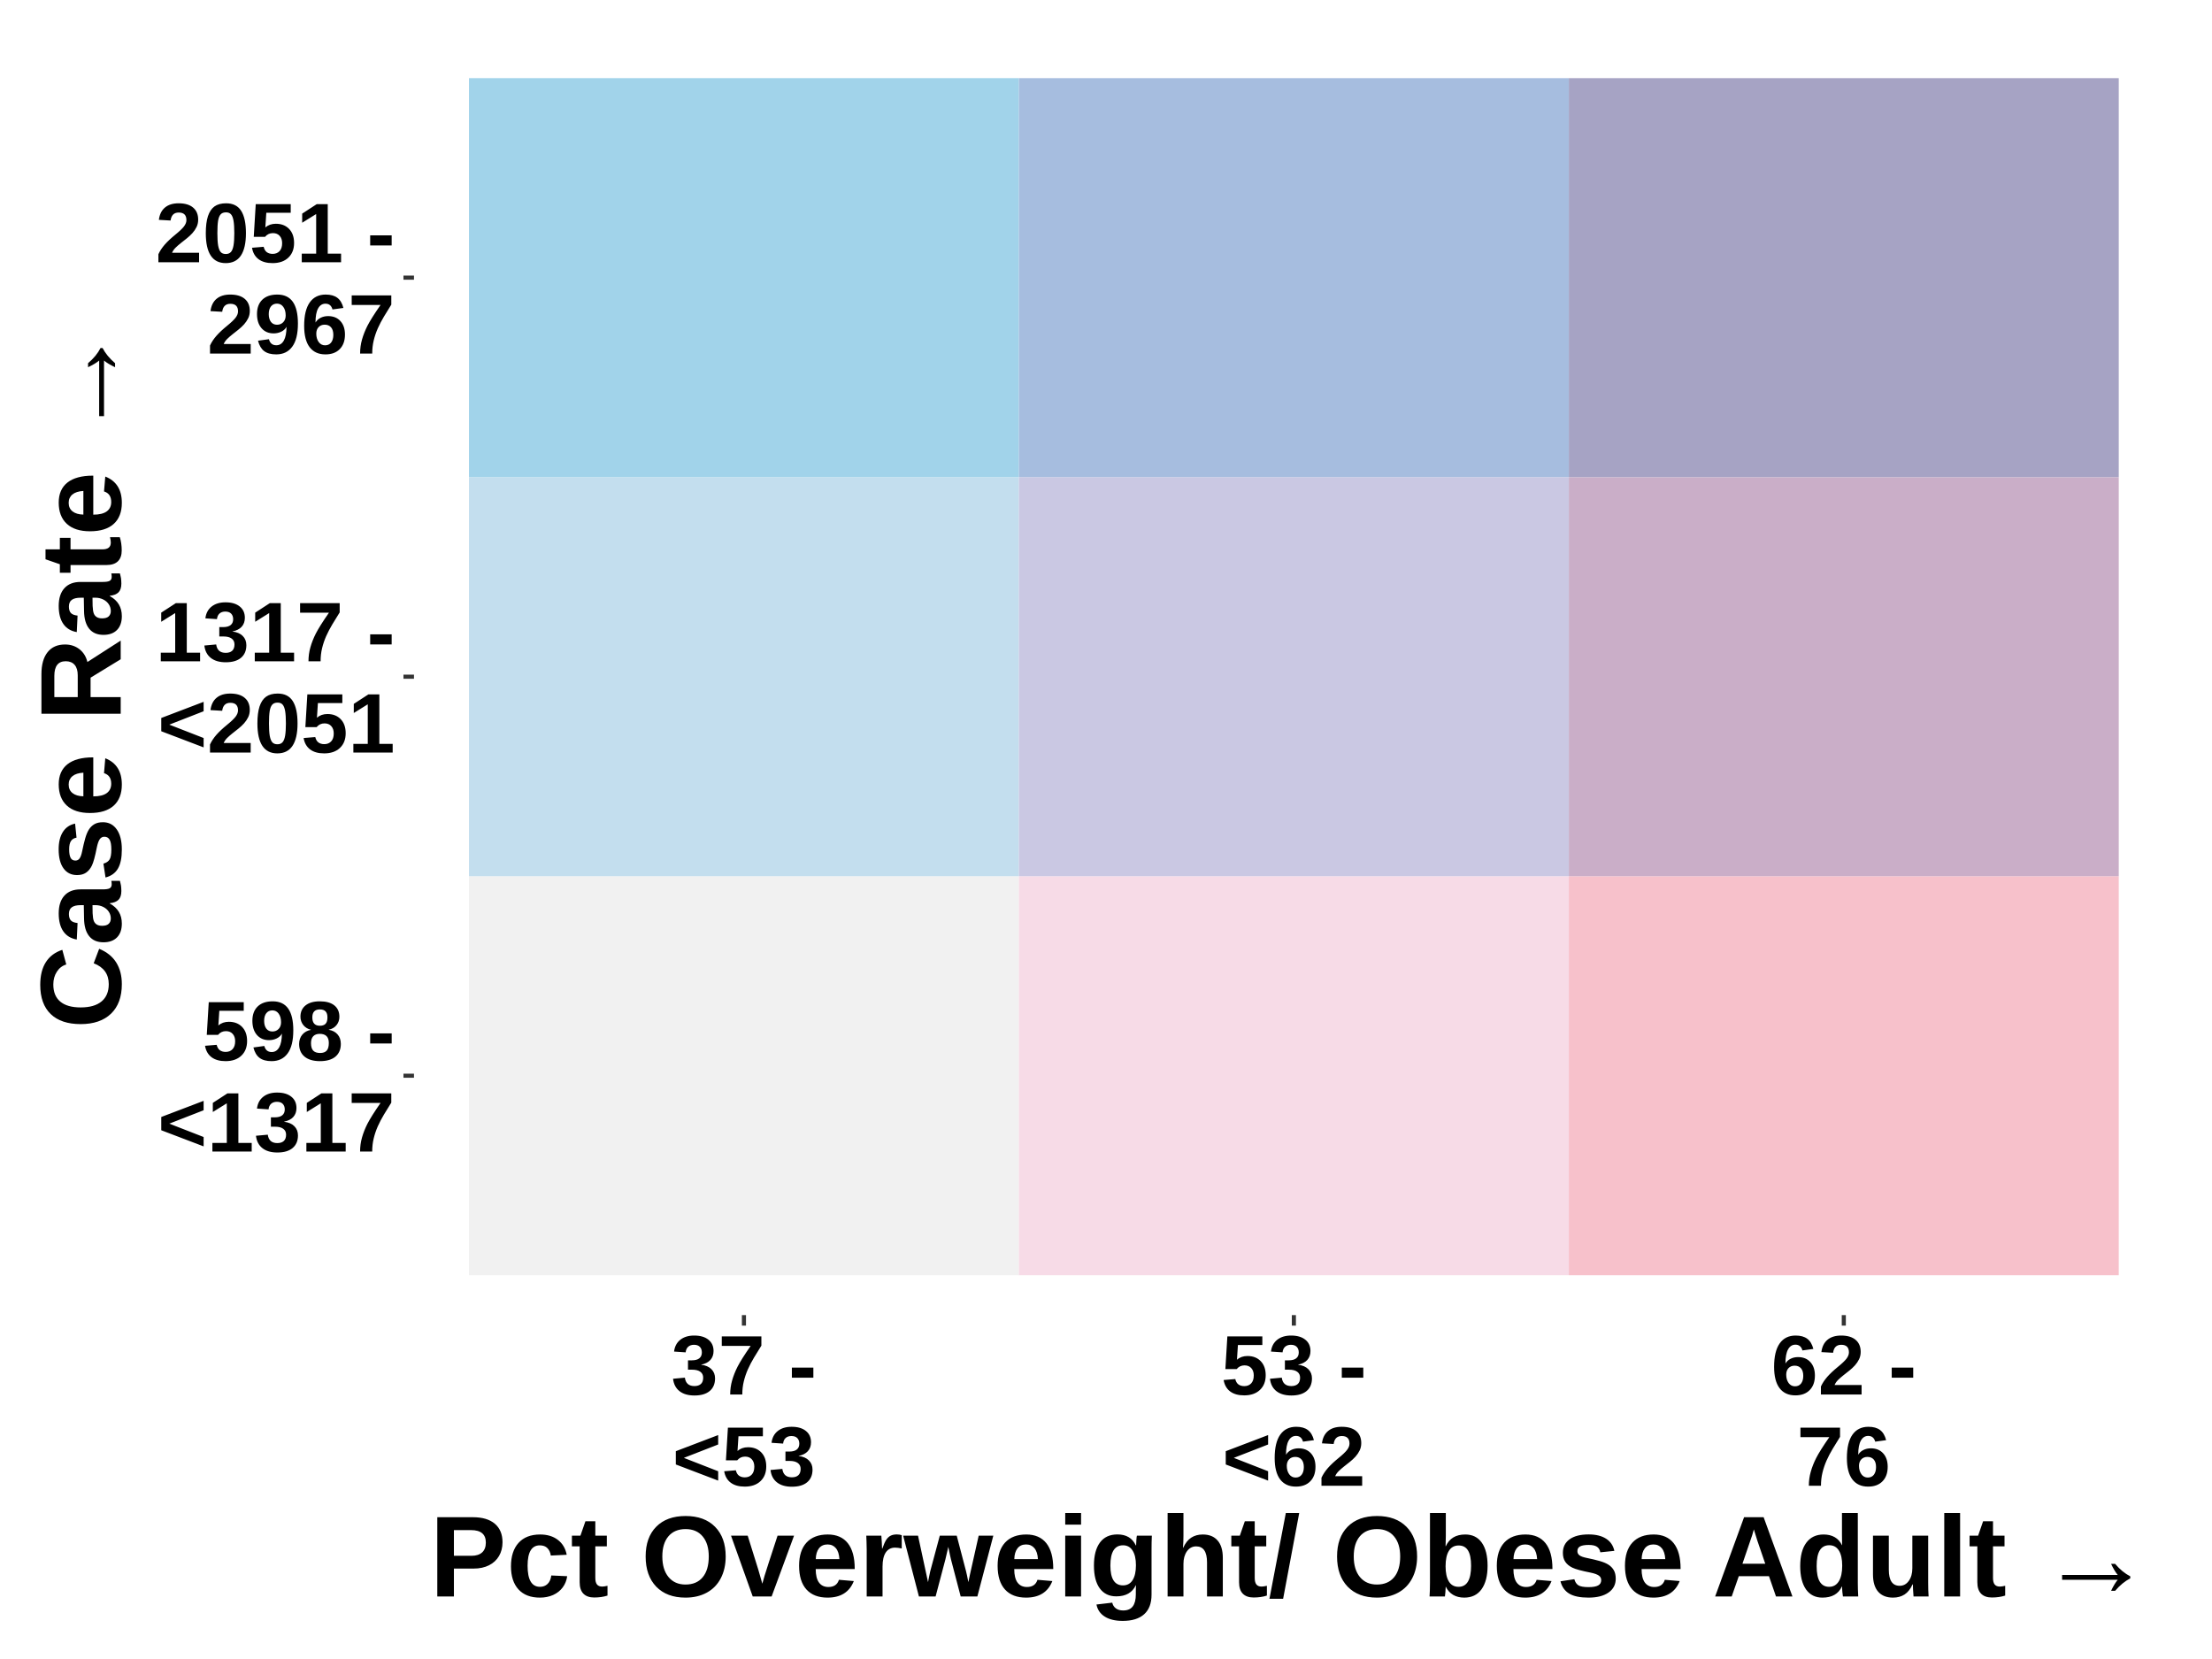
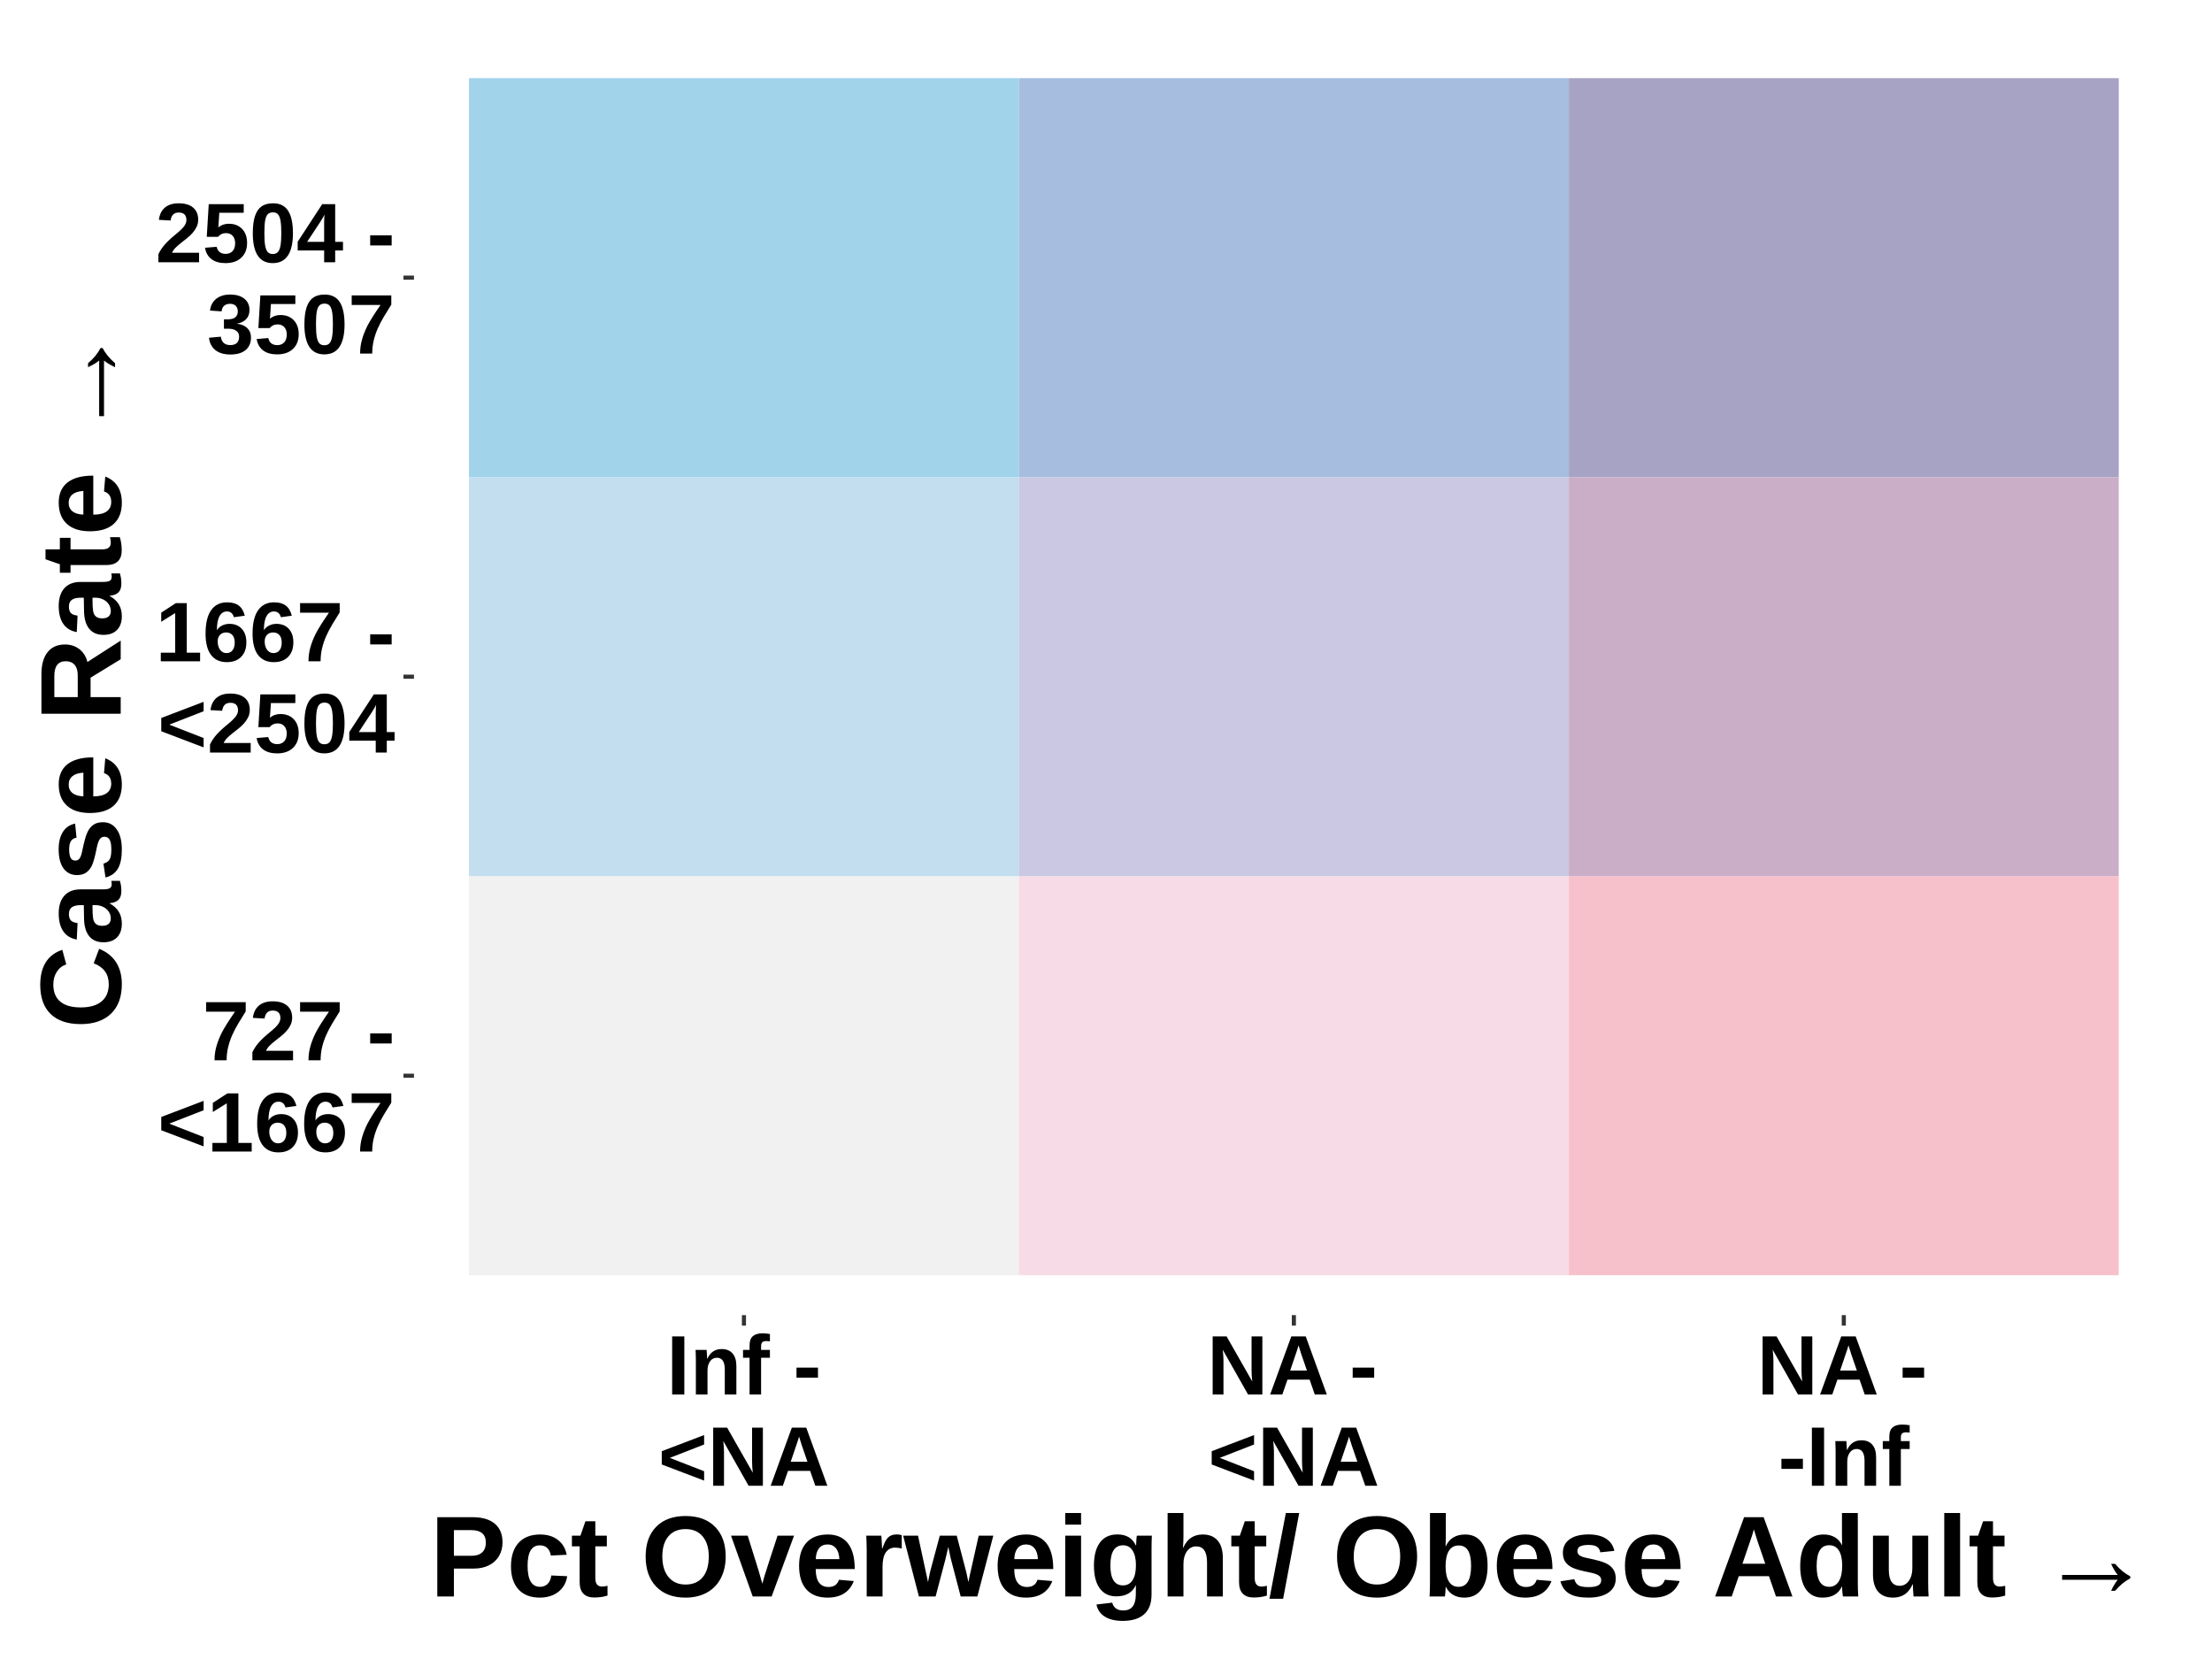
<svg xmlns="http://www.w3.org/2000/svg" viewBox="0 0 576.00 432.00">
  <defs>
    <style type="text/css">
    line, polyline, polygon, path, rect, circle {
      fill: none;
      stroke: #000000;
      stroke-linecap: round;
      stroke-linejoin: round;
      stroke-miterlimit: 10.00;
    }
  </style>
  </defs>
  <rect width="100%" height="100%" style="stroke: none; fill: none;" />
  <rect x="0.00" y="0.00" width="576.00" height="432.00" style="stroke-width: 1.07; stroke: none;" />
  <defs>
    <clipPath id="cpMTA3LjgwfDU2Ni4wNHwzNDIuNDV8OS45Ng==">
      <rect x="107.80" y="9.96" width="458.24" height="332.49" />
    </clipPath>
  </defs>
  <rect x="122.12" y="228.16" width="143.20" height="103.90" style="stroke-width: 0.21; stroke: none; stroke-linecap: square; stroke-linejoin: miter; fill: #F1F1F1;" clip-path="url(#cpMTA3LjgwfDU2Ni4wNHwzNDIuNDV8OS45Ng==)" />
  <rect x="122.12" y="124.26" width="143.20" height="103.90" style="stroke-width: 0.21; stroke: none; stroke-linecap: square; stroke-linejoin: miter; fill: #C3DEEE;" clip-path="url(#cpMTA3LjgwfDU2Ni4wNHwzNDIuNDV8OS45Ng==)" />
  <rect x="122.12" y="20.35" width="143.20" height="103.90" style="stroke-width: 0.21; stroke: none; stroke-linecap: square; stroke-linejoin: miter; fill: #A1D3EA;" clip-path="url(#cpMTA3LjgwfDU2Ni4wNHwzNDIuNDV8OS45Ng==)" />
  <rect x="265.32" y="228.16" width="143.20" height="103.90" style="stroke-width: 0.21; stroke: none; stroke-linecap: square; stroke-linejoin: miter; fill: #F7DBE7;" clip-path="url(#cpMTA3LjgwfDU2Ni4wNHwzNDIuNDV8OS45Ng==)" />
  <rect x="265.32" y="124.26" width="143.20" height="103.90" style="stroke-width: 0.21; stroke: none; stroke-linecap: square; stroke-linejoin: miter; fill: #CAC8E3;" clip-path="url(#cpMTA3LjgwfDU2Ni4wNHwzNDIuNDV8OS45Ng==)" />
  <rect x="265.32" y="20.35" width="143.20" height="103.90" style="stroke-width: 0.21; stroke: none; stroke-linecap: square; stroke-linejoin: miter; fill: #A6BDDF;" clip-path="url(#cpMTA3LjgwfDU2Ni4wNHwzNDIuNDV8OS45Ng==)" />
  <rect x="408.52" y="228.16" width="143.20" height="103.90" style="stroke-width: 0.21; stroke: none; stroke-linecap: square; stroke-linejoin: miter; fill: #F7C1CB;" clip-path="url(#cpMTA3LjgwfDU2Ni4wNHwzNDIuNDV8OS45Ng==)" />
  <rect x="408.52" y="124.26" width="143.20" height="103.90" style="stroke-width: 0.21; stroke: none; stroke-linecap: square; stroke-linejoin: miter; fill: #CAAEC8;" clip-path="url(#cpMTA3LjgwfDU2Ni4wNHwzNDIuNDV8OS45Ng==)" />
  <rect x="408.52" y="20.35" width="143.20" height="103.90" style="stroke-width: 0.21; stroke: none; stroke-linecap: square; stroke-linejoin: miter; fill: #A6A3C4;" clip-path="url(#cpMTA3LjgwfDU2Ni4wNHwzNDIuNDV8OS45Ng==)" />
  <defs>
    <clipPath id="cpMC4wMHw1NzYuMDB8NDMyLjAwfDAuMDA=">
      <rect x="0.00" y="0.00" width="576.00" height="432.00" />
    </clipPath>
  </defs>
  <g clip-path="url(#cpMC4wMHw1NzYuMDB8NDMyLjAwfDAuMDA=)">
-     <text x="52.72" y="276.10" style="font-size: 22.00px; font-weight: bold; font-family: Arial;" textLength="50.14px" lengthAdjust="spacingAndGlyphs">598 -</text>
+     <text x="52.72" y="276.10" style="font-size: 22.00px; font-weight: bold; font-family: Arial;" textLength="50.14px" lengthAdjust="spacingAndGlyphs">727 -</text>
  </g>
  <g clip-path="url(#cpMC4wMHw1NzYuMDB8NDMyLjAwfDAuMDA=)">
-     <text x="41.07" y="299.86" style="font-size: 22.00px; font-weight: bold; font-family: Arial;" textLength="61.79px" lengthAdjust="spacingAndGlyphs">&lt;1317</text>
+     <text x="41.07" y="299.86" style="font-size: 22.00px; font-weight: bold; font-family: Arial;" textLength="61.79px" lengthAdjust="spacingAndGlyphs">&lt;1667</text>
  </g>
  <g clip-path="url(#cpMC4wMHw1NzYuMDB8NDMyLjAwfDAuMDA=)">
-     <text x="40.48" y="172.20" style="font-size: 22.00px; font-weight: bold; font-family: Arial;" textLength="62.38px" lengthAdjust="spacingAndGlyphs">1317 -</text>
+     <text x="40.48" y="172.20" style="font-size: 22.00px; font-weight: bold; font-family: Arial;" textLength="62.38px" lengthAdjust="spacingAndGlyphs">1667 -</text>
  </g>
  <g clip-path="url(#cpMC4wMHw1NzYuMDB8NDMyLjAwfDAuMDA=)">
-     <text x="41.07" y="195.96" style="font-size: 22.00px; font-weight: bold; font-family: Arial;" textLength="61.79px" lengthAdjust="spacingAndGlyphs">&lt;2051</text>
+     <text x="41.07" y="195.96" style="font-size: 22.00px; font-weight: bold; font-family: Arial;" textLength="61.79px" lengthAdjust="spacingAndGlyphs">&lt;2504</text>
  </g>
  <g clip-path="url(#cpMC4wMHw1NzYuMDB8NDMyLjAwfDAuMDA=)">
-     <text x="40.48" y="68.30" style="font-size: 22.00px; font-weight: bold; font-family: Arial;" textLength="62.38px" lengthAdjust="spacingAndGlyphs">2051 -</text>
+     <text x="40.48" y="68.30" style="font-size: 22.00px; font-weight: bold; font-family: Arial;" textLength="62.38px" lengthAdjust="spacingAndGlyphs">2504 -</text>
  </g>
  <g clip-path="url(#cpMC4wMHw1NzYuMDB8NDMyLjAwfDAuMDA=)">
-     <text x="53.92" y="92.06" style="font-size: 22.00px; font-weight: bold; font-family: Arial;" textLength="48.94px" lengthAdjust="spacingAndGlyphs">2967</text>
+     <text x="53.92" y="92.06" style="font-size: 22.00px; font-weight: bold; font-family: Arial;" textLength="48.94px" lengthAdjust="spacingAndGlyphs">3507</text>
  </g>
  <polyline points="105.06,280.11 107.80,280.11 " style="stroke-width: 1.07; stroke: #333333; stroke-linecap: butt;" clip-path="url(#cpMC4wMHw1NzYuMDB8NDMyLjAwfDAuMDA=)" />
  <polyline points="105.06,176.21 107.80,176.21 " style="stroke-width: 1.07; stroke: #333333; stroke-linecap: butt;" clip-path="url(#cpMC4wMHw1NzYuMDB8NDMyLjAwfDAuMDA=)" />
  <polyline points="105.06,72.30 107.80,72.30 " style="stroke-width: 1.07; stroke: #333333; stroke-linecap: butt;" clip-path="url(#cpMC4wMHw1NzYuMDB8NDMyLjAwfDAuMDA=)" />
  <polyline points="193.72,345.19 193.72,342.45 " style="stroke-width: 1.07; stroke: #333333; stroke-linecap: butt;" clip-path="url(#cpMC4wMHw1NzYuMDB8NDMyLjAwfDAuMDA=)" />
  <polyline points="336.92,345.19 336.92,342.45 " style="stroke-width: 1.07; stroke: #333333; stroke-linecap: butt;" clip-path="url(#cpMC4wMHw1NzYuMDB8NDMyLjAwfDAuMDA=)" />
  <polyline points="480.12,345.19 480.12,342.45 " style="stroke-width: 1.07; stroke: #333333; stroke-linecap: butt;" clip-path="url(#cpMC4wMHw1NzYuMDB8NDMyLjAwfDAuMDA=)" />
  <g clip-path="url(#cpMC4wMHw1NzYuMDB8NDMyLjAwfDAuMDA=)">
-     <text x="174.76" y="363.13" style="font-size: 22.00px; font-weight: bold; font-family: Arial;" textLength="37.91px" lengthAdjust="spacingAndGlyphs">37 -</text>
+     <text x="173.56" y="363.13" style="font-size: 22.00px; font-weight: bold; font-family: Arial;" textLength="40.32px" lengthAdjust="spacingAndGlyphs">Inf -</text>
  </g>
  <g clip-path="url(#cpMC4wMHw1NzYuMDB8NDMyLjAwfDAuMDA=)">
-     <text x="175.06" y="386.89" style="font-size: 22.00px; font-weight: bold; font-family: Arial;" textLength="37.32px" lengthAdjust="spacingAndGlyphs">&lt;53</text>
+     <text x="171.40" y="386.89" style="font-size: 22.00px; font-weight: bold; font-family: Arial;" textLength="44.62px" lengthAdjust="spacingAndGlyphs">&lt;NA</text>
  </g>
  <g clip-path="url(#cpMC4wMHw1NzYuMDB8NDMyLjAwfDAuMDA=)">
-     <text x="317.96" y="363.13" style="font-size: 22.00px; font-weight: bold; font-family: Arial;" textLength="37.91px" lengthAdjust="spacingAndGlyphs">53 -</text>
+     <text x="314.31" y="363.13" style="font-size: 22.00px; font-weight: bold; font-family: Arial;" textLength="45.21px" lengthAdjust="spacingAndGlyphs">NA -</text>
  </g>
  <g clip-path="url(#cpMC4wMHw1NzYuMDB8NDMyLjAwfDAuMDA=)">
-     <text x="318.26" y="386.89" style="font-size: 22.00px; font-weight: bold; font-family: Arial;" textLength="37.32px" lengthAdjust="spacingAndGlyphs">&lt;62</text>
+     <text x="314.60" y="386.89" style="font-size: 22.00px; font-weight: bold; font-family: Arial;" textLength="44.62px" lengthAdjust="spacingAndGlyphs">&lt;NA</text>
  </g>
  <g clip-path="url(#cpMC4wMHw1NzYuMDB8NDMyLjAwfDAuMDA=)">
-     <text x="461.16" y="363.13" style="font-size: 22.00px; font-weight: bold; font-family: Arial;" textLength="37.91px" lengthAdjust="spacingAndGlyphs">62 -</text>
+     <text x="457.51" y="363.13" style="font-size: 22.00px; font-weight: bold; font-family: Arial;" textLength="45.21px" lengthAdjust="spacingAndGlyphs">NA -</text>
  </g>
  <g clip-path="url(#cpMC4wMHw1NzYuMDB8NDMyLjAwfDAuMDA=)">
-     <text x="467.88" y="386.89" style="font-size: 22.00px; font-weight: bold; font-family: Arial;" textLength="24.47px" lengthAdjust="spacingAndGlyphs">76</text>
+     <text x="463.02" y="386.89" style="font-size: 22.00px; font-weight: bold; font-family: Arial;" textLength="34.20px" lengthAdjust="spacingAndGlyphs">-Inf</text>
  </g>
  <g clip-path="url(#cpMC4wMHw1NzYuMDB8NDMyLjAwfDAuMDA=)">
    <text x="111.87" y="415.72" style="font-size: 30.00px; font-weight: bold; font-family: Arial;" textLength="450.09px" lengthAdjust="spacingAndGlyphs">Pct Overweight/ Obese Adult →</text>
  </g>
  <g clip-path="url(#cpMC4wMHw1NzYuMDB8NDMyLjAwfDAuMDA=)">
    <text transform="translate(31.43,267.91) rotate(-90)" style="font-size: 30.00px; font-weight: bold; font-family: Arial;" textLength="183.41px" lengthAdjust="spacingAndGlyphs">Case Rate →</text>
  </g>
</svg>
